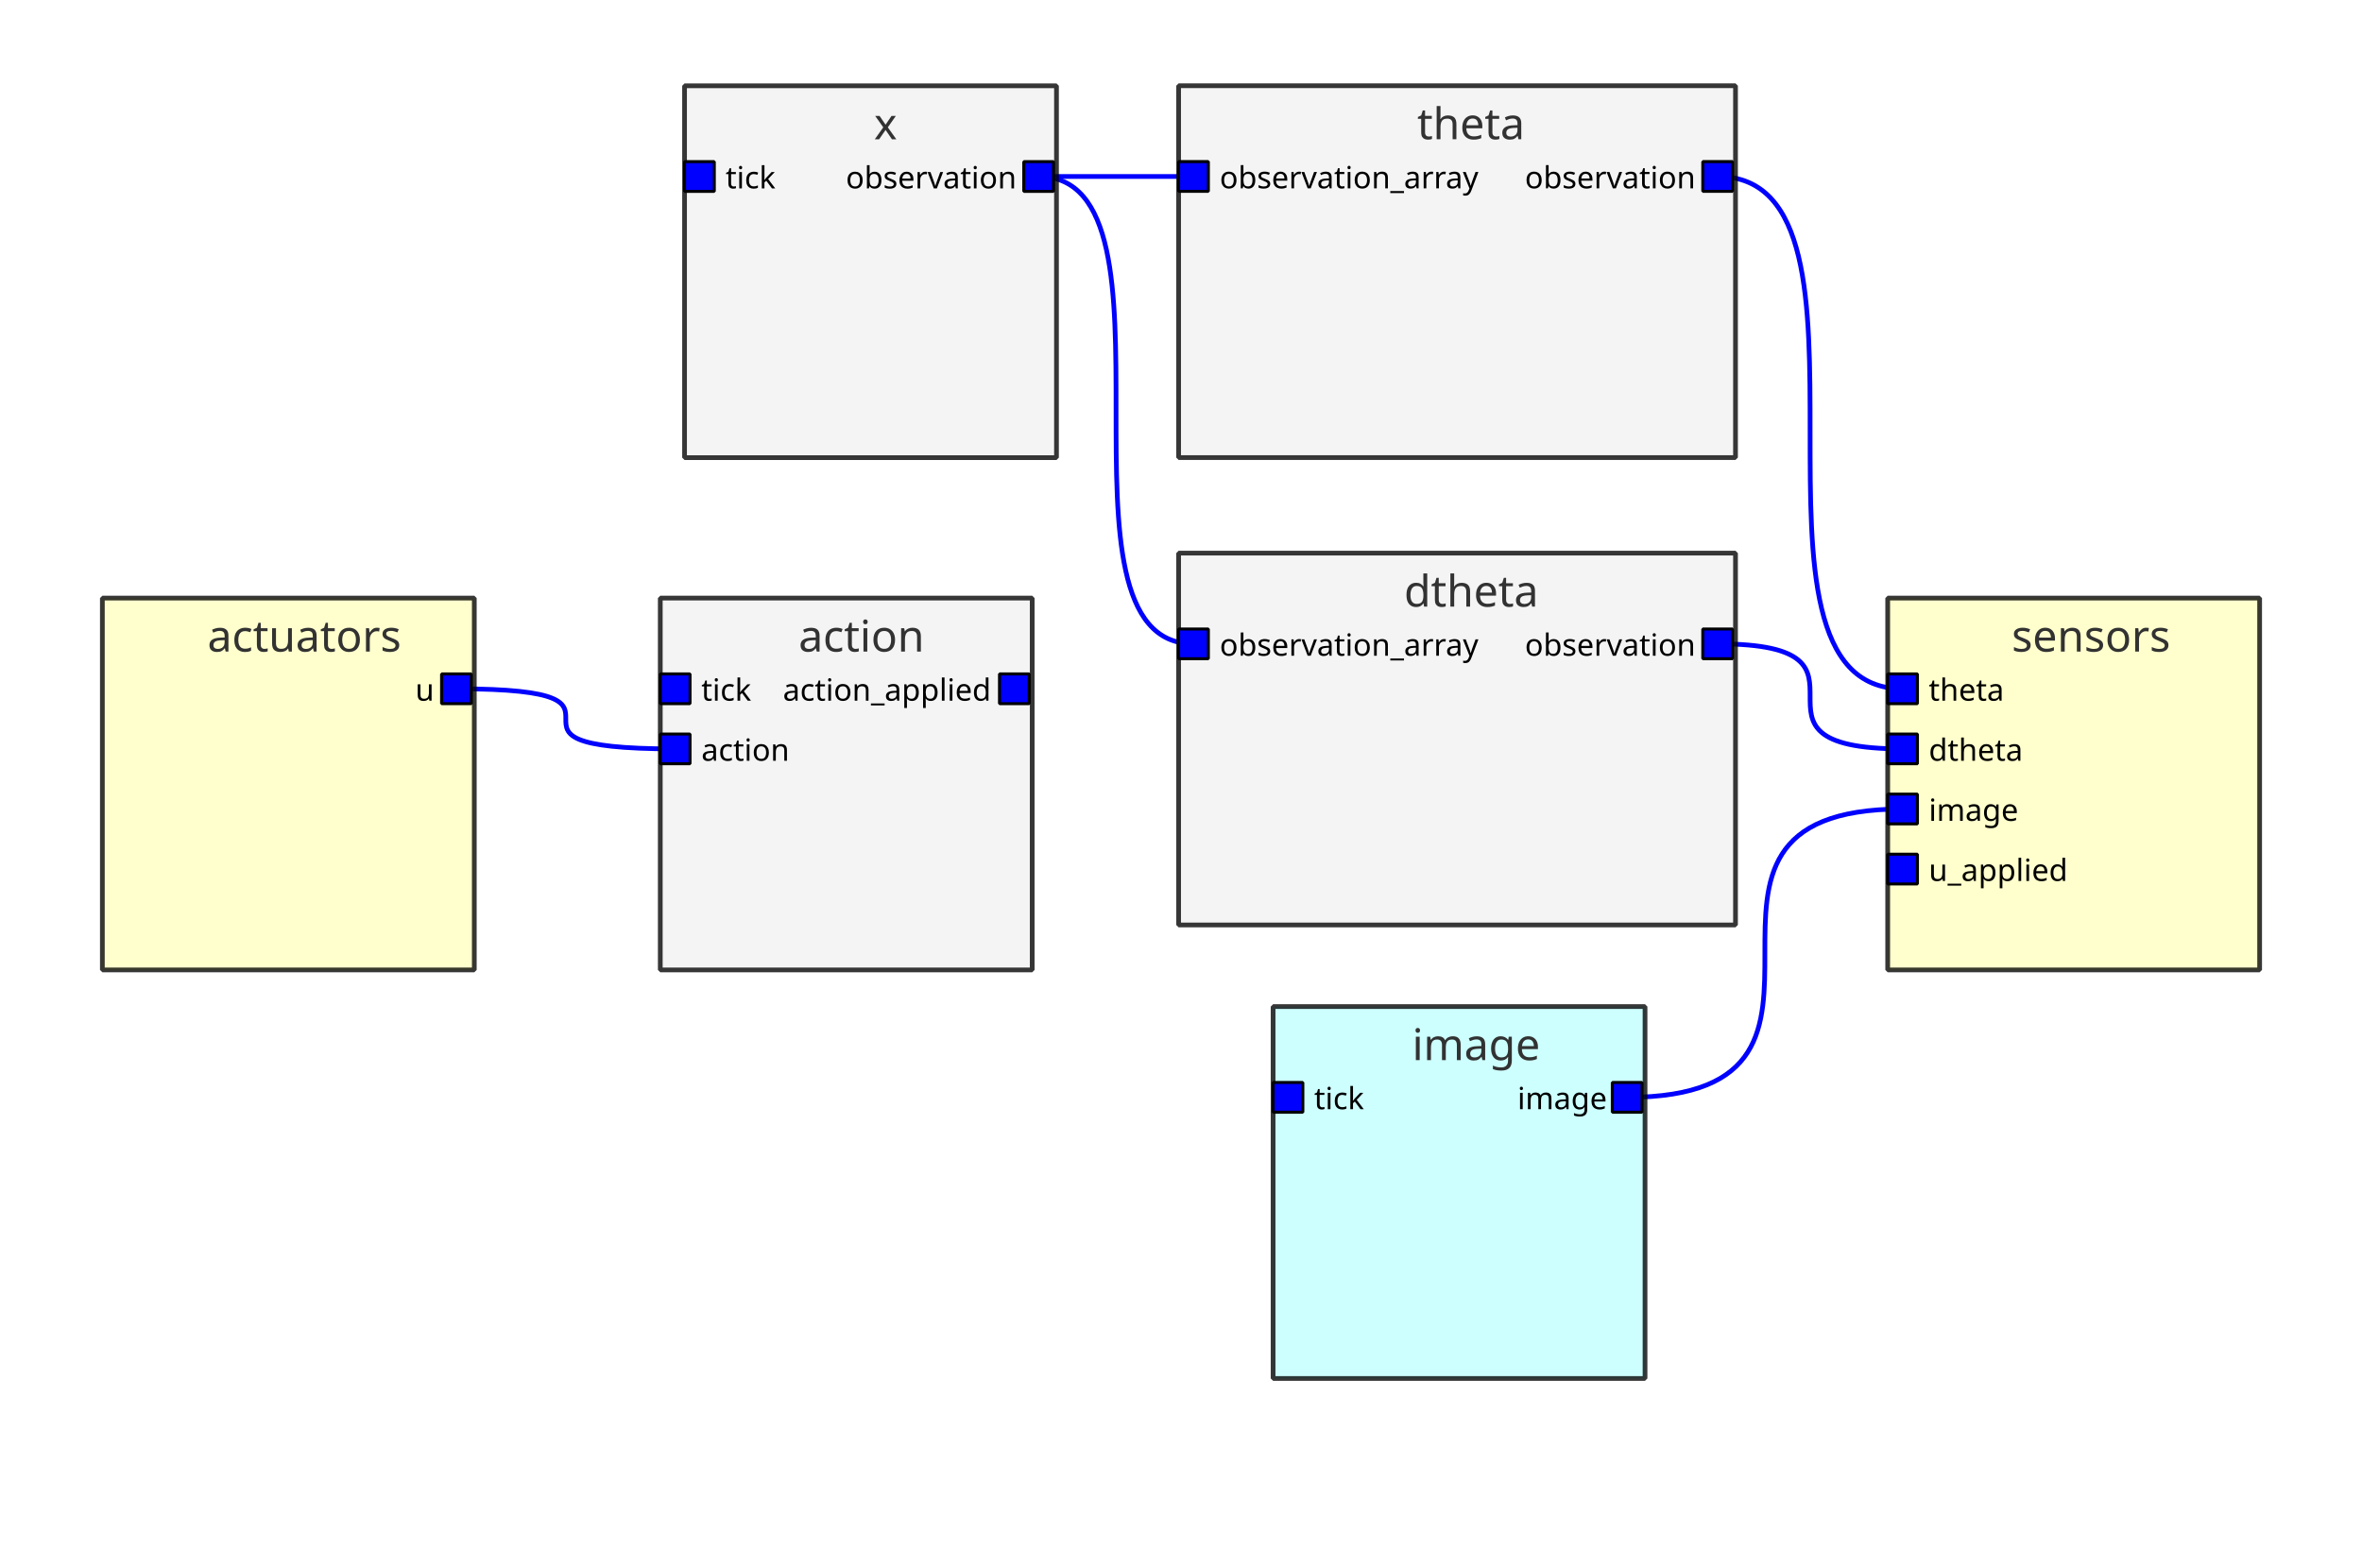
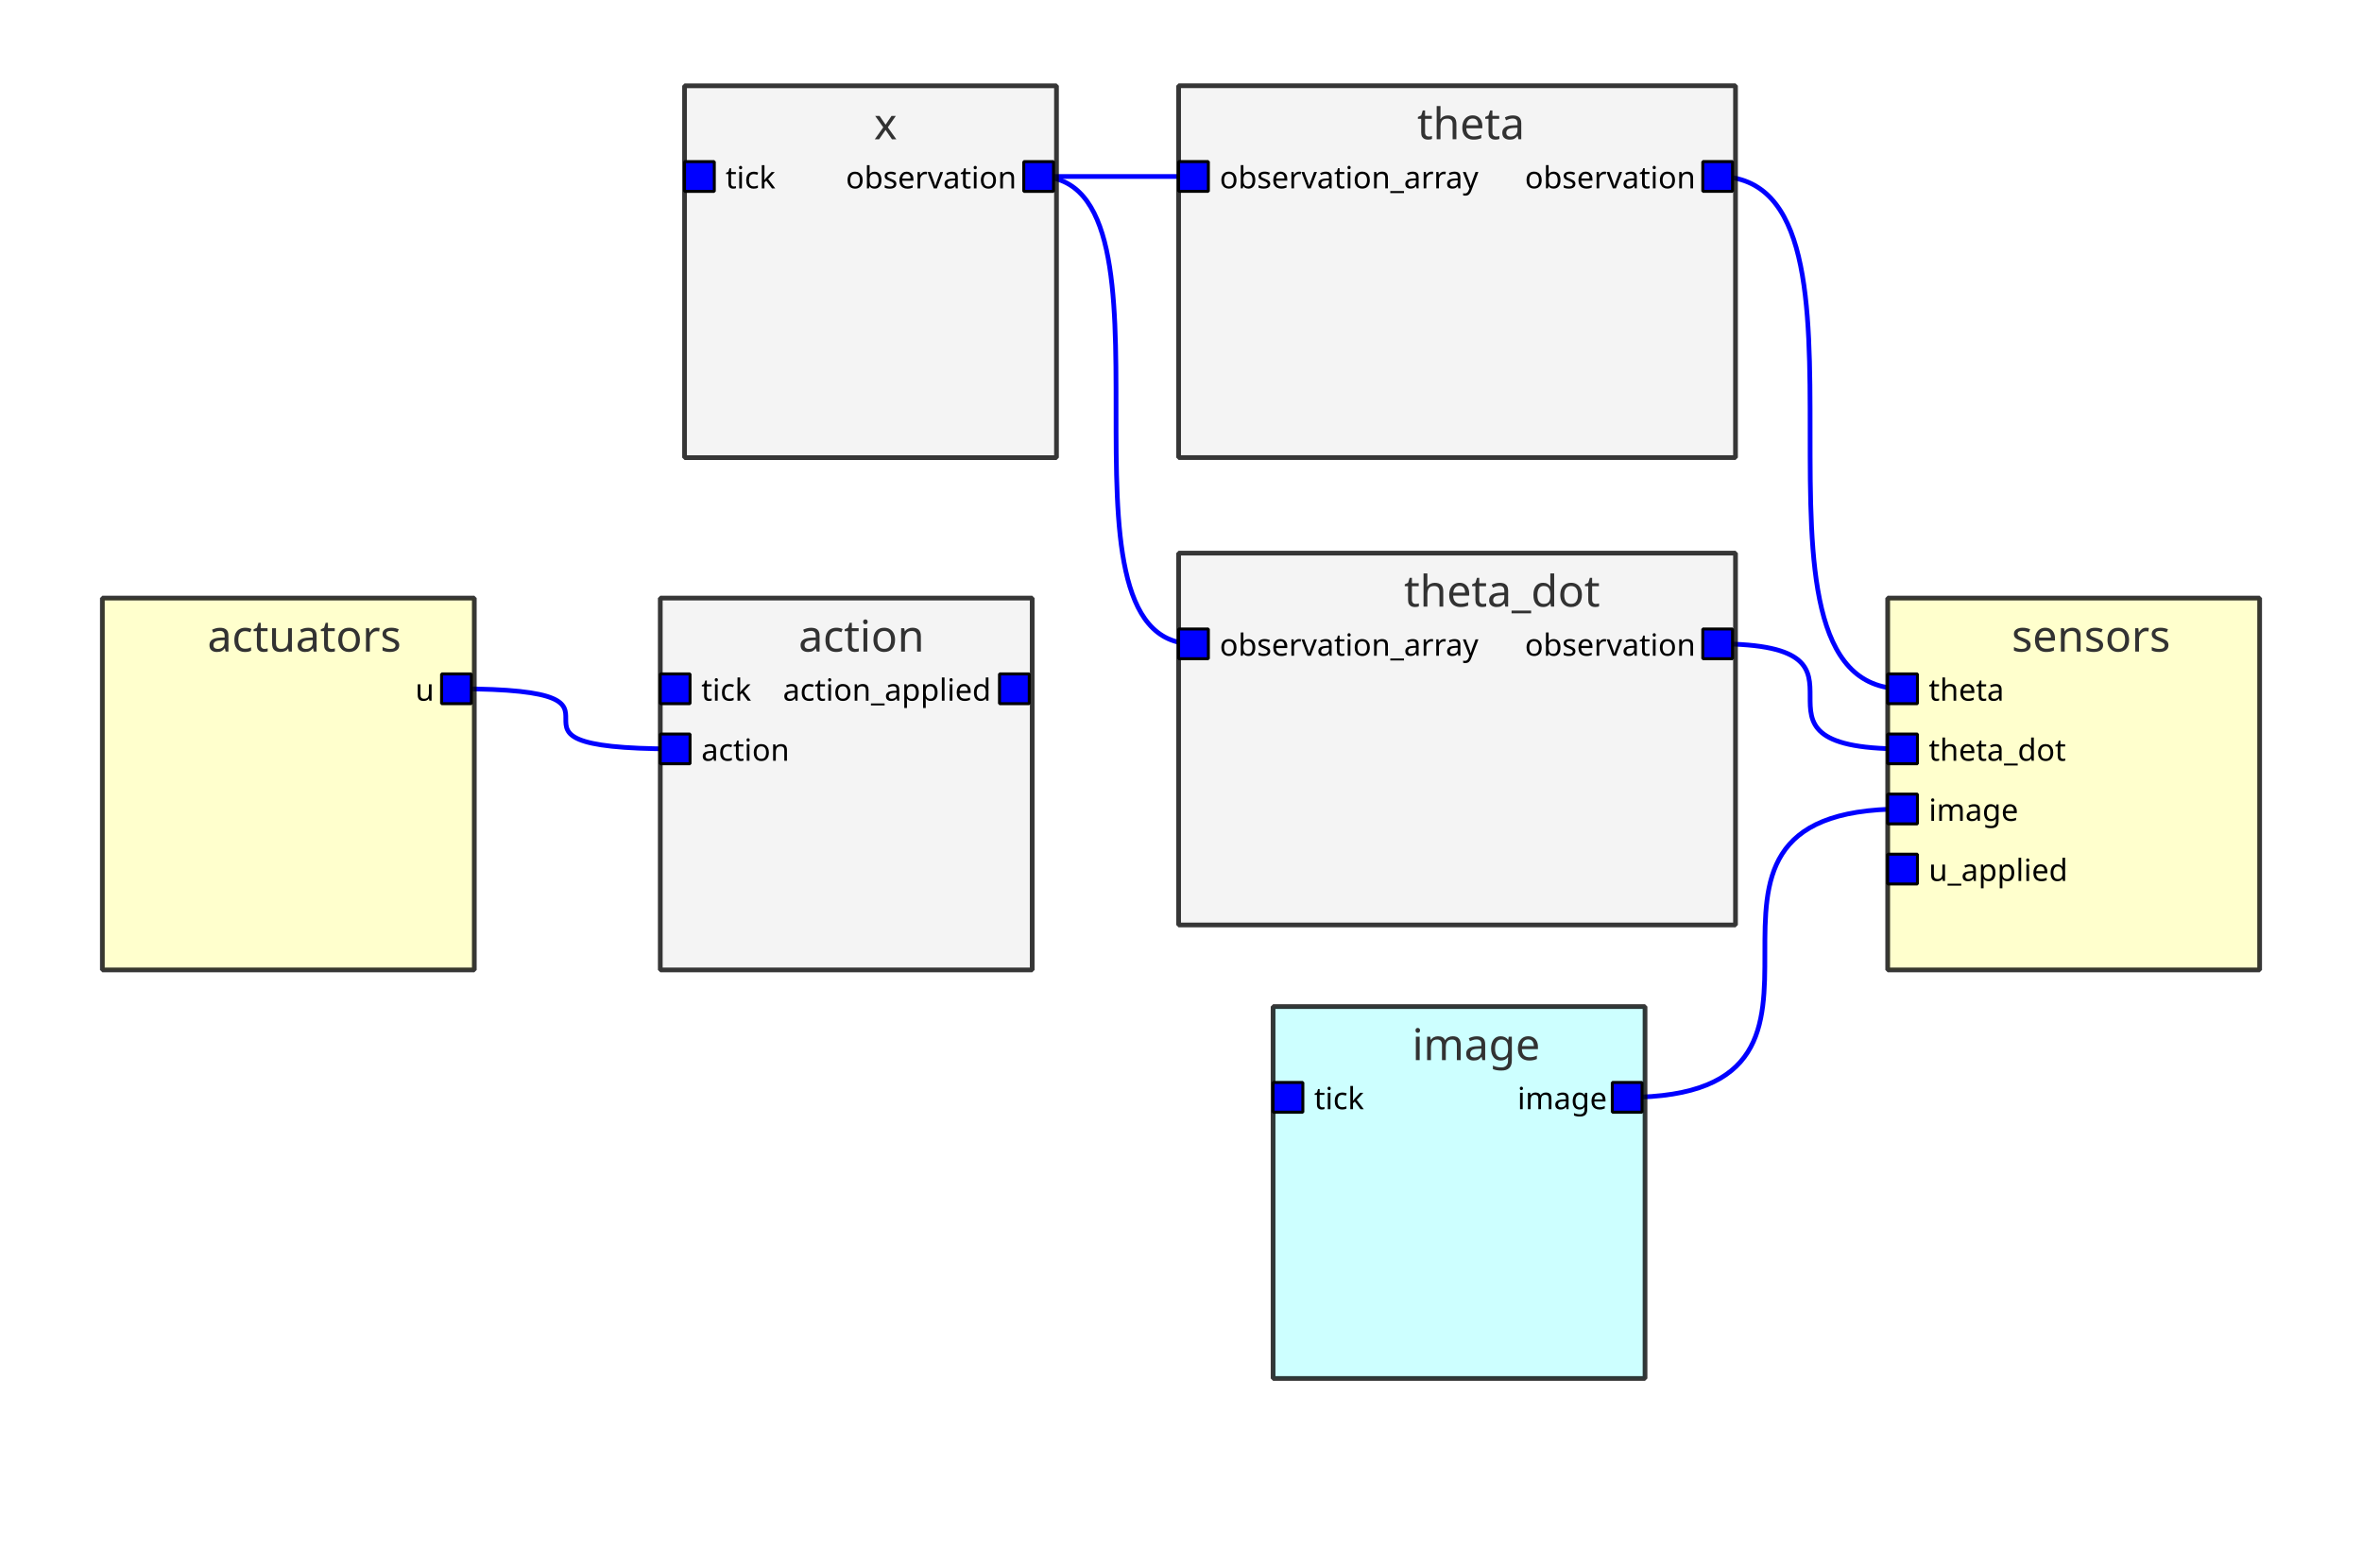
<svg xmlns="http://www.w3.org/2000/svg" version="1.2" baseProfile="tiny" viewBox="0 0 1000 664">
  <style>
    image {
        image-rendering: crisp-edges;
        image-rendering: -moz-crisp-edges;
        image-rendering: pixelated;
    }
</style>
  <rect width="100%" height="100%" style="fill:rgba(255, 255, 255, 1)" />
  <defs>
</defs>
  <g fill="none" stroke="black" stroke-width="1" fill-rule="evenodd" stroke-linecap="square" stroke-linejoin="bevel" id="RxViewBox_1">
    <g fill="none" stroke="none" font-family="Ubuntu" font-size="14.667" font-weight="400" font-style="normal">
      <path vector-effect="non-scaling-stroke" fill-rule="evenodd" d="M0.0,0.0 L1000.0,0.0 L1000.0,664.0 L0.0,664.0 L0.0,0.0 " />
    </g>
    <clipPath id="RxViewBox_1_clip">
      <path vector-effect="none" fill-rule="evenodd" d="M0.0,0.0 L1000.0,0.0 L1000.0,664.0 L0.0,664.0 L0.0,0.0 " stroke-width="1.0" />
    </clipPath>
    <g clip-path="url(#RxViewBox_1_clip)">
      <g fill="none" stroke="black" stroke-width="1" fill-rule="evenodd" stroke-linecap="square" stroke-linejoin="bevel" id="ChildGroup_1">
        <g fill="none" stroke="black" stroke-width="1" fill-rule="evenodd" stroke-linecap="square" stroke-linejoin="bevel" id="ConnectionItem_1">
          <g fill="none" stroke="#0000ff" stroke-opacity="1" stroke-width="2" stroke-linecap="square" stroke-linejoin="bevel" font-family="Ubuntu" font-size="14.667" font-weight="400" font-style="normal">
            <path vector-effect="non-scaling-stroke" fill-rule="evenodd" d="M439.727,74.749 C505.286,74.749 439.727,74.724 505.286,74.724 " />
          </g>
        </g>
        <g fill="none" stroke="black" stroke-width="1" fill-rule="evenodd" stroke-linecap="square" stroke-linejoin="bevel" id="ConnectionItem_2">
          <g fill="none" stroke="#0000ff" stroke-opacity="1" stroke-width="2" stroke-linecap="square" stroke-linejoin="bevel" font-family="Ubuntu" font-size="14.667" font-weight="400" font-style="normal">
            <path vector-effect="non-scaling-stroke" fill-rule="evenodd" d="M727.204,74.724 C805.491,74.724 727.204,291.688 805.491,291.688 " />
          </g>
        </g>
        <g fill="none" stroke="black" stroke-width="1" fill-rule="evenodd" stroke-linecap="square" stroke-linejoin="bevel" id="ConnectionItem_3">
          <g fill="none" stroke="#0000ff" stroke-opacity="1" stroke-width="2" stroke-linecap="square" stroke-linejoin="bevel" font-family="Ubuntu" font-size="14.667" font-weight="400" font-style="normal">
            <path vector-effect="non-scaling-stroke" fill-rule="evenodd" d="M439.727,74.749 C505.286,74.749 439.727,272.652 505.286,272.652 " />
          </g>
        </g>
        <g fill="none" stroke="black" stroke-width="1" fill-rule="evenodd" stroke-linecap="square" stroke-linejoin="bevel" id="ConnectionItem_4">
          <g fill="none" stroke="#0000ff" stroke-opacity="1" stroke-width="2" stroke-linecap="square" stroke-linejoin="bevel" font-family="Ubuntu" font-size="14.667" font-weight="400" font-style="normal">
            <path vector-effect="non-scaling-stroke" fill-rule="evenodd" d="M727.204,272.652 C805.491,272.652 727.204,317.135 805.491,317.135 " />
          </g>
        </g>
        <g fill="none" stroke="black" stroke-width="1" fill-rule="evenodd" stroke-linecap="square" stroke-linejoin="bevel" id="ConnectionItem_5">
          <g fill="none" stroke="#0000ff" stroke-opacity="1" stroke-width="2" stroke-linecap="square" stroke-linejoin="bevel" font-family="Ubuntu" font-size="14.667" font-weight="400" font-style="normal">
            <path vector-effect="non-scaling-stroke" fill-rule="evenodd" d="M688.899,464.687 C805.491,464.687 688.899,342.582 805.491,342.582 " />
          </g>
        </g>
        <g fill="none" stroke="black" stroke-width="1" fill-rule="evenodd" stroke-linecap="square" stroke-linejoin="bevel" id="ConnectionItem_6">
          <g fill="none" stroke="#0000ff" stroke-opacity="1" stroke-width="2" stroke-linecap="square" stroke-linejoin="bevel" font-family="Ubuntu" font-size="14.667" font-weight="400" font-style="normal">
            <path vector-effect="non-scaling-stroke" fill-rule="evenodd" d="M193.247,291.688 C285.84,291.688 193.247,317.135 285.84,317.135 " />
          </g>
        </g>
        <g fill="none" stroke="black" stroke-width="1" fill-rule="evenodd" stroke-linecap="square" stroke-linejoin="bevel" id="NodeGraphicsItem_1">
          <g fill="#ffff00" fill-opacity="0.196" stroke="#000000" stroke-opacity="0.784" stroke-width="2" stroke-linecap="square" stroke-linejoin="bevel" transform="matrix(1.25976,0,0,1.25976,43.3359,253.265)" font-family="Ubuntu" font-size="14.667" font-weight="400" font-style="normal">
            <rect vector-effect="non-scaling-stroke" x="0" y="0" width="125" height="125" />
          </g>
          <g fill="none" stroke="black" stroke-width="1" fill-rule="evenodd" stroke-linecap="square" stroke-linejoin="bevel" id="TextItem_1">
            <g fill="none" stroke="#323232" stroke-opacity="1" stroke-width="1" stroke-linecap="square" stroke-linejoin="bevel" transform="matrix(1.25976,0,0,1.25976,82.792,253.265)" font-family="Ubuntu" font-size="14.667" font-weight="400" font-style="normal">
              <text fill="#323232" fill-opacity="1" stroke="none" xml:space="preserve" x="4" y="17.984" font-family="Ubuntu" font-size="14.667" font-weight="400" font-style="normal">actuators</text>
            </g>
          </g>
          <g fill="none" stroke="black" stroke-width="1" fill-rule="evenodd" stroke-linecap="square" stroke-linejoin="bevel" id="TerminalGraphicsItem_1">
            <g fill="none" stroke="black" stroke-width="1" fill-rule="evenodd" stroke-linecap="square" stroke-linejoin="bevel" id="QGraphicsRectItem_1">
              <g fill="#0000ff" fill-opacity="1" stroke="#000000" stroke-opacity="1" stroke-width="1" stroke-linecap="square" stroke-linejoin="bevel" transform="matrix(1.25976,0,0,1.25976,186.949,285.389)" font-family="Ubuntu" font-size="14.667" font-weight="400" font-style="normal">
                <rect x="0" y="0" width="10" height="10" />
              </g>
            </g>
            <g fill="none" stroke="black" stroke-width="1" fill-rule="evenodd" stroke-linecap="square" stroke-linejoin="bevel" id="TextItem_2">
              <g fill="none" stroke="#000000" stroke-opacity="1" stroke-width="1" stroke-linecap="square" stroke-linejoin="bevel" transform="matrix(0.881834,0,0,0.881834,172.302,280.854)" font-family="Ubuntu" font-size="14.667" font-weight="400" font-style="normal">
                <text fill="#000000" fill-opacity="1" stroke="none" xml:space="preserve" x="4" y="17.984" font-family="Ubuntu" font-size="14.667" font-weight="400" font-style="normal">u</text>
              </g>
            </g>
          </g>
        </g>
        <g fill="none" stroke="black" stroke-width="1" fill-rule="evenodd" stroke-linecap="square" stroke-linejoin="bevel" id="NodeGraphicsItem_2">
          <g fill="#c8c8c8" fill-opacity="0.196" stroke="#000000" stroke-opacity="0.784" stroke-width="2" stroke-linecap="square" stroke-linejoin="bevel" transform="matrix(1.25976,0,0,1.25976,279.541,253.265)" font-family="Ubuntu" font-size="14.667" font-weight="400" font-style="normal">
            <rect vector-effect="non-scaling-stroke" x="0" y="0" width="125" height="125" />
          </g>
          <g fill="none" stroke="black" stroke-width="1" fill-rule="evenodd" stroke-linecap="square" stroke-linejoin="bevel" id="TextItem_3">
            <g fill="none" stroke="#323232" stroke-opacity="1" stroke-width="1" stroke-linecap="square" stroke-linejoin="bevel" transform="matrix(1.25976,0,0,1.25976,333.052,253.265)" font-family="Ubuntu" font-size="14.667" font-weight="400" font-style="normal">
              <text fill="#323232" fill-opacity="1" stroke="none" xml:space="preserve" x="4" y="17.984" font-family="Ubuntu" font-size="14.667" font-weight="400" font-style="normal">action</text>
            </g>
          </g>
          <g fill="none" stroke="black" stroke-width="1" fill-rule="evenodd" stroke-linecap="square" stroke-linejoin="bevel" id="TerminalGraphicsItem_2">
            <g fill="none" stroke="black" stroke-width="1" fill-rule="evenodd" stroke-linecap="square" stroke-linejoin="bevel" id="QGraphicsRectItem_2">
              <g fill="#0000ff" fill-opacity="1" stroke="#000000" stroke-opacity="1" stroke-width="1" stroke-linecap="square" stroke-linejoin="bevel" transform="matrix(1.25976,0,0,1.25976,423.154,285.389)" font-family="Ubuntu" font-size="14.667" font-weight="400" font-style="normal">
                <rect x="0" y="0" width="10" height="10" />
              </g>
            </g>
            <g fill="none" stroke="black" stroke-width="1" fill-rule="evenodd" stroke-linecap="square" stroke-linejoin="bevel" id="TextItem_4">
              <g fill="none" stroke="#000000" stroke-opacity="1" stroke-width="1" stroke-linecap="square" stroke-linejoin="bevel" transform="matrix(0.881834,0,0,0.881834,327.93,280.854)" font-family="Ubuntu" font-size="14.667" font-weight="400" font-style="normal">
                <text fill="#000000" fill-opacity="1" stroke="none" xml:space="preserve" x="4" y="17.984" font-family="Ubuntu" font-size="14.667" font-weight="400" font-style="normal">action_applied</text>
              </g>
            </g>
          </g>
          <g fill="none" stroke="black" stroke-width="1" fill-rule="evenodd" stroke-linecap="square" stroke-linejoin="bevel" id="TerminalGraphicsItem_3">
            <g fill="none" stroke="black" stroke-width="1" fill-rule="evenodd" stroke-linecap="square" stroke-linejoin="bevel" id="QGraphicsRectItem_3">
              <g fill="#0000ff" fill-opacity="1" stroke="#000000" stroke-opacity="1" stroke-width="1" stroke-linecap="square" stroke-linejoin="bevel" transform="matrix(1.25976,0,0,1.25976,279.541,285.389)" font-family="Ubuntu" font-size="14.667" font-weight="400" font-style="normal">
                <rect x="0" y="0" width="10" height="10" />
              </g>
            </g>
            <g fill="none" stroke="black" stroke-width="1" fill-rule="evenodd" stroke-linecap="square" stroke-linejoin="bevel" id="TextItem_5">
              <g fill="none" stroke="#000000" stroke-opacity="1" stroke-width="1" stroke-linecap="square" stroke-linejoin="bevel" transform="matrix(0.881834,0,0,0.881834,293.399,280.854)" font-family="Ubuntu" font-size="14.667" font-weight="400" font-style="normal">
                <text fill="#000000" fill-opacity="1" stroke="none" xml:space="preserve" x="4" y="17.984" font-family="Ubuntu" font-size="14.667" font-weight="400" font-style="normal">tick</text>
              </g>
            </g>
          </g>
          <g fill="none" stroke="black" stroke-width="1" fill-rule="evenodd" stroke-linecap="square" stroke-linejoin="bevel" id="TerminalGraphicsItem_4">
            <g fill="none" stroke="black" stroke-width="1" fill-rule="evenodd" stroke-linecap="square" stroke-linejoin="bevel" id="QGraphicsRectItem_4">
              <g fill="#0000ff" fill-opacity="1" stroke="#000000" stroke-opacity="1" stroke-width="1" stroke-linecap="square" stroke-linejoin="bevel" transform="matrix(1.25976,0,0,1.25976,279.541,310.836)" font-family="Ubuntu" font-size="14.667" font-weight="400" font-style="normal">
                <rect x="0" y="0" width="10" height="10" />
              </g>
            </g>
            <g fill="none" stroke="black" stroke-width="1" fill-rule="evenodd" stroke-linecap="square" stroke-linejoin="bevel" id="TextItem_6">
              <g fill="none" stroke="#000000" stroke-opacity="1" stroke-width="1" stroke-linecap="square" stroke-linejoin="bevel" transform="matrix(0.881834,0,0,0.881834,293.399,306.301)" font-family="Ubuntu" font-size="14.667" font-weight="400" font-style="normal">
                <text fill="#000000" fill-opacity="1" stroke="none" xml:space="preserve" x="4" y="17.984" font-family="Ubuntu" font-size="14.667" font-weight="400" font-style="normal">action</text>
              </g>
            </g>
          </g>
        </g>
        <g fill="none" stroke="black" stroke-width="1" fill-rule="evenodd" stroke-linecap="square" stroke-linejoin="bevel" id="NodeGraphicsItem_3">
          <g fill="#c8c8c8" fill-opacity="0.196" stroke="#000000" stroke-opacity="0.784" stroke-width="2" stroke-linecap="square" stroke-linejoin="bevel" transform="matrix(1.25976,0,0,1.25976,289.816,36.3264)" font-family="Ubuntu" font-size="14.667" font-weight="400" font-style="normal">
            <rect vector-effect="non-scaling-stroke" x="0" y="0" width="125" height="125" />
          </g>
          <g fill="none" stroke="black" stroke-width="1" fill-rule="evenodd" stroke-linecap="square" stroke-linejoin="bevel" id="TextItem_7">
            <g fill="none" stroke="#323232" stroke-opacity="1" stroke-width="1" stroke-linecap="square" stroke-linejoin="bevel" transform="matrix(1.25976,0,0,1.25976,364.989,36.3264)" font-family="Ubuntu" font-size="14.667" font-weight="400" font-style="normal">
              <text fill="#323232" fill-opacity="1" stroke="none" xml:space="preserve" x="4" y="17.984" font-family="Ubuntu" font-size="14.667" font-weight="400" font-style="normal">x</text>
            </g>
          </g>
          <g fill="none" stroke="black" stroke-width="1" fill-rule="evenodd" stroke-linecap="square" stroke-linejoin="bevel" id="TerminalGraphicsItem_5">
            <g fill="none" stroke="black" stroke-width="1" fill-rule="evenodd" stroke-linecap="square" stroke-linejoin="bevel" id="QGraphicsRectItem_5">
              <g fill="#0000ff" fill-opacity="1" stroke="#000000" stroke-opacity="1" stroke-width="1" stroke-linecap="square" stroke-linejoin="bevel" transform="matrix(1.25976,0,0,1.25976,433.429,68.4504)" font-family="Ubuntu" font-size="14.667" font-weight="400" font-style="normal">
                <rect x="0" y="0" width="10" height="10" />
              </g>
            </g>
            <g fill="none" stroke="black" stroke-width="1" fill-rule="evenodd" stroke-linecap="square" stroke-linejoin="bevel" id="TextItem_8">
              <g fill="none" stroke="#000000" stroke-opacity="1" stroke-width="1" stroke-linecap="square" stroke-linejoin="bevel" transform="matrix(0.881834,0,0,0.881834,354.574,63.9152)" font-family="Ubuntu" font-size="14.667" font-weight="400" font-style="normal">
                <text fill="#000000" fill-opacity="1" stroke="none" xml:space="preserve" x="4" y="17.984" font-family="Ubuntu" font-size="14.667" font-weight="400" font-style="normal">observation</text>
              </g>
            </g>
          </g>
          <g fill="none" stroke="black" stroke-width="1" fill-rule="evenodd" stroke-linecap="square" stroke-linejoin="bevel" id="TerminalGraphicsItem_6">
            <g fill="none" stroke="black" stroke-width="1" fill-rule="evenodd" stroke-linecap="square" stroke-linejoin="bevel" id="QGraphicsRectItem_6">
              <g fill="#0000ff" fill-opacity="1" stroke="#000000" stroke-opacity="1" stroke-width="1" stroke-linecap="square" stroke-linejoin="bevel" transform="matrix(1.25976,0,0,1.25976,289.816,68.4504)" font-family="Ubuntu" font-size="14.667" font-weight="400" font-style="normal">
                <rect x="0" y="0" width="10" height="10" />
              </g>
            </g>
            <g fill="none" stroke="black" stroke-width="1" fill-rule="evenodd" stroke-linecap="square" stroke-linejoin="bevel" id="TextItem_9">
              <g fill="none" stroke="#000000" stroke-opacity="1" stroke-width="1" stroke-linecap="square" stroke-linejoin="bevel" transform="matrix(0.881834,0,0,0.881834,303.674,63.9152)" font-family="Ubuntu" font-size="14.667" font-weight="400" font-style="normal">
                <text fill="#000000" fill-opacity="1" stroke="none" xml:space="preserve" x="4" y="17.984" font-family="Ubuntu" font-size="14.667" font-weight="400" font-style="normal">tick</text>
              </g>
            </g>
          </g>
        </g>
        <g fill="none" stroke="black" stroke-width="1" fill-rule="evenodd" stroke-linecap="square" stroke-linejoin="bevel" id="NodeGraphicsItem_4">
          <g fill="#c8c8c8" fill-opacity="0.196" stroke="#000000" stroke-opacity="0.784" stroke-width="2" stroke-linecap="square" stroke-linejoin="bevel" transform="matrix(1.25976,0,0,1.25976,498.988,36.3003)" font-family="Ubuntu" font-size="14.667" font-weight="400" font-style="normal">
            <rect vector-effect="non-scaling-stroke" x="0" y="0" width="187.159" height="125" />
          </g>
          <g fill="none" stroke="black" stroke-width="1" fill-rule="evenodd" stroke-linecap="square" stroke-linejoin="bevel" id="TextItem_10">
            <g fill="none" stroke="#323232" stroke-opacity="1" stroke-width="1" stroke-linecap="square" stroke-linejoin="bevel" transform="matrix(1.25976,0,0,1.25976,594.958,36.3003)" font-family="Ubuntu" font-size="14.667" font-weight="400" font-style="normal">
              <text fill="#323232" fill-opacity="1" stroke="none" xml:space="preserve" x="4" y="17.984" font-family="Ubuntu" font-size="14.667" font-weight="400" font-style="normal">theta</text>
            </g>
          </g>
          <g fill="none" stroke="black" stroke-width="1" fill-rule="evenodd" stroke-linecap="square" stroke-linejoin="bevel" id="TerminalGraphicsItem_7">
            <g fill="none" stroke="black" stroke-width="1" fill-rule="evenodd" stroke-linecap="square" stroke-linejoin="bevel" id="QGraphicsRectItem_7">
              <g fill="#0000ff" fill-opacity="1" stroke="#000000" stroke-opacity="1" stroke-width="1" stroke-linecap="square" stroke-linejoin="bevel" transform="matrix(1.25976,0,0,1.25976,720.907,68.4243)" font-family="Ubuntu" font-size="14.667" font-weight="400" font-style="normal">
                <rect x="0" y="0" width="10" height="10" />
              </g>
            </g>
            <g fill="none" stroke="black" stroke-width="1" fill-rule="evenodd" stroke-linecap="square" stroke-linejoin="bevel" id="TextItem_11">
              <g fill="none" stroke="#000000" stroke-opacity="1" stroke-width="1" stroke-linecap="square" stroke-linejoin="bevel" transform="matrix(0.881834,0,0,0.881834,642.052,63.8891)" font-family="Ubuntu" font-size="14.667" font-weight="400" font-style="normal">
                <text fill="#000000" fill-opacity="1" stroke="none" xml:space="preserve" x="4" y="17.984" font-family="Ubuntu" font-size="14.667" font-weight="400" font-style="normal">observation</text>
              </g>
            </g>
          </g>
          <g fill="none" stroke="black" stroke-width="1" fill-rule="evenodd" stroke-linecap="square" stroke-linejoin="bevel" id="TerminalGraphicsItem_8">
            <g fill="none" stroke="black" stroke-width="1" fill-rule="evenodd" stroke-linecap="square" stroke-linejoin="bevel" id="QGraphicsRectItem_8">
              <g fill="#0000ff" fill-opacity="1" stroke="#000000" stroke-opacity="1" stroke-width="1" stroke-linecap="square" stroke-linejoin="bevel" transform="matrix(1.25976,0,0,1.25976,498.988,68.4243)" font-family="Ubuntu" font-size="14.667" font-weight="400" font-style="normal">
                <rect x="0" y="0" width="10" height="10" />
              </g>
            </g>
            <g fill="none" stroke="black" stroke-width="1" fill-rule="evenodd" stroke-linecap="square" stroke-linejoin="bevel" id="TextItem_12">
              <g fill="none" stroke="#000000" stroke-opacity="1" stroke-width="1" stroke-linecap="square" stroke-linejoin="bevel" transform="matrix(0.881834,0,0,0.881834,512.846,63.8891)" font-family="Ubuntu" font-size="14.667" font-weight="400" font-style="normal">
                <text fill="#000000" fill-opacity="1" stroke="none" xml:space="preserve" x="4" y="17.984" font-family="Ubuntu" font-size="14.667" font-weight="400" font-style="normal">observation_array</text>
              </g>
            </g>
          </g>
        </g>
        <g fill="none" stroke="black" stroke-width="1" fill-rule="evenodd" stroke-linecap="square" stroke-linejoin="bevel" id="NodeGraphicsItem_5">
          <g fill="#00ffff" fill-opacity="0.196" stroke="#000000" stroke-opacity="0.784" stroke-width="2" stroke-linecap="square" stroke-linejoin="bevel" transform="matrix(1.25976,0,0,1.25976,538.988,426.265)" font-family="Ubuntu" font-size="14.667" font-weight="400" font-style="normal">
            <rect vector-effect="non-scaling-stroke" x="0" y="0" width="125" height="125" />
          </g>
          <g fill="none" stroke="black" stroke-width="1" fill-rule="evenodd" stroke-linecap="square" stroke-linejoin="bevel" id="TextItem_13">
            <g fill="none" stroke="#323232" stroke-opacity="1" stroke-width="1" stroke-linecap="square" stroke-linejoin="bevel" transform="matrix(1.25976,0,0,1.25976,592.814,426.265)" font-family="Ubuntu" font-size="14.667" font-weight="400" font-style="normal">
              <text fill="#323232" fill-opacity="1" stroke="none" xml:space="preserve" x="4" y="17.984" font-family="Ubuntu" font-size="14.667" font-weight="400" font-style="normal">image</text>
            </g>
          </g>
          <g fill="none" stroke="black" stroke-width="1" fill-rule="evenodd" stroke-linecap="square" stroke-linejoin="bevel" id="TerminalGraphicsItem_9">
            <g fill="none" stroke="black" stroke-width="1" fill-rule="evenodd" stroke-linecap="square" stroke-linejoin="bevel" id="QGraphicsRectItem_9">
              <g fill="#0000ff" fill-opacity="1" stroke="#000000" stroke-opacity="1" stroke-width="1" stroke-linecap="square" stroke-linejoin="bevel" transform="matrix(1.25976,0,0,1.25976,682.601,458.389)" font-family="Ubuntu" font-size="14.667" font-weight="400" font-style="normal">
                <rect x="0" y="0" width="10" height="10" />
              </g>
            </g>
            <g fill="none" stroke="black" stroke-width="1" fill-rule="evenodd" stroke-linecap="square" stroke-linejoin="bevel" id="TextItem_14">
              <g fill="none" stroke="#000000" stroke-opacity="1" stroke-width="1" stroke-linecap="square" stroke-linejoin="bevel" transform="matrix(0.881834,0,0,0.881834,638.909,453.854)" font-family="Ubuntu" font-size="14.667" font-weight="400" font-style="normal">
                <text fill="#000000" fill-opacity="1" stroke="none" xml:space="preserve" x="4" y="17.984" font-family="Ubuntu" font-size="14.667" font-weight="400" font-style="normal">image</text>
              </g>
            </g>
          </g>
          <g fill="none" stroke="black" stroke-width="1" fill-rule="evenodd" stroke-linecap="square" stroke-linejoin="bevel" id="TerminalGraphicsItem_10">
            <g fill="none" stroke="black" stroke-width="1" fill-rule="evenodd" stroke-linecap="square" stroke-linejoin="bevel" id="QGraphicsRectItem_10">
              <g fill="#0000ff" fill-opacity="1" stroke="#000000" stroke-opacity="1" stroke-width="1" stroke-linecap="square" stroke-linejoin="bevel" transform="matrix(1.25976,0,0,1.25976,538.988,458.389)" font-family="Ubuntu" font-size="14.667" font-weight="400" font-style="normal">
                <rect x="0" y="0" width="10" height="10" />
              </g>
            </g>
            <g fill="none" stroke="black" stroke-width="1" fill-rule="evenodd" stroke-linecap="square" stroke-linejoin="bevel" id="TextItem_15">
              <g fill="none" stroke="#000000" stroke-opacity="1" stroke-width="1" stroke-linecap="square" stroke-linejoin="bevel" transform="matrix(0.881834,0,0,0.881834,552.846,453.854)" font-family="Ubuntu" font-size="14.667" font-weight="400" font-style="normal">
                <text fill="#000000" fill-opacity="1" stroke="none" xml:space="preserve" x="4" y="17.984" font-family="Ubuntu" font-size="14.667" font-weight="400" font-style="normal">tick</text>
              </g>
            </g>
          </g>
        </g>
        <g fill="none" stroke="black" stroke-width="1" fill-rule="evenodd" stroke-linecap="square" stroke-linejoin="bevel" id="NodeGraphicsItem_6">
          <g fill="#c8c8c8" fill-opacity="0.196" stroke="#000000" stroke-opacity="0.784" stroke-width="2" stroke-linecap="square" stroke-linejoin="bevel" transform="matrix(1.25976,0,0,1.25976,498.988,234.229)" font-family="Ubuntu" font-size="14.667" font-weight="400" font-style="normal">
            <rect vector-effect="non-scaling-stroke" x="0" y="0" width="187.159" height="125" />
          </g>
          <g fill="none" stroke="black" stroke-width="1" fill-rule="evenodd" stroke-linecap="square" stroke-linejoin="bevel" id="TextItem_16">
            <g fill="none" stroke="#323232" stroke-opacity="1" stroke-width="1" stroke-linecap="square" stroke-linejoin="bevel" transform="matrix(1.25976,0,0,1.25976,589.398,234.229)" font-family="Ubuntu" font-size="14.667" font-weight="400" font-style="normal">
-               <text fill="#323232" fill-opacity="1" stroke="none" xml:space="preserve" x="4" y="17.984" font-family="Ubuntu" font-size="14.667" font-weight="400" font-style="normal">dtheta</text>
+               <text fill="#323232" fill-opacity="1" stroke="none" xml:space="preserve" x="4" y="17.984" font-family="Ubuntu" font-size="14.667" font-weight="400" font-style="normal">theta_dot</text>
            </g>
          </g>
          <g fill="none" stroke="black" stroke-width="1" fill-rule="evenodd" stroke-linecap="square" stroke-linejoin="bevel" id="TerminalGraphicsItem_11">
            <g fill="none" stroke="black" stroke-width="1" fill-rule="evenodd" stroke-linecap="square" stroke-linejoin="bevel" id="QGraphicsRectItem_11">
              <g fill="#0000ff" fill-opacity="1" stroke="#000000" stroke-opacity="1" stroke-width="1" stroke-linecap="square" stroke-linejoin="bevel" transform="matrix(1.25976,0,0,1.25976,720.907,266.353)" font-family="Ubuntu" font-size="14.667" font-weight="400" font-style="normal">
                <rect x="0" y="0" width="10" height="10" />
              </g>
            </g>
            <g fill="none" stroke="black" stroke-width="1" fill-rule="evenodd" stroke-linecap="square" stroke-linejoin="bevel" id="TextItem_17">
              <g fill="none" stroke="#000000" stroke-opacity="1" stroke-width="1" stroke-linecap="square" stroke-linejoin="bevel" transform="matrix(0.881834,0,0,0.881834,642.052,261.818)" font-family="Ubuntu" font-size="14.667" font-weight="400" font-style="normal">
                <text fill="#000000" fill-opacity="1" stroke="none" xml:space="preserve" x="4" y="17.984" font-family="Ubuntu" font-size="14.667" font-weight="400" font-style="normal">observation</text>
              </g>
            </g>
          </g>
          <g fill="none" stroke="black" stroke-width="1" fill-rule="evenodd" stroke-linecap="square" stroke-linejoin="bevel" id="TerminalGraphicsItem_12">
            <g fill="none" stroke="black" stroke-width="1" fill-rule="evenodd" stroke-linecap="square" stroke-linejoin="bevel" id="QGraphicsRectItem_12">
              <g fill="#0000ff" fill-opacity="1" stroke="#000000" stroke-opacity="1" stroke-width="1" stroke-linecap="square" stroke-linejoin="bevel" transform="matrix(1.25976,0,0,1.25976,498.988,266.353)" font-family="Ubuntu" font-size="14.667" font-weight="400" font-style="normal">
                <rect x="0" y="0" width="10" height="10" />
              </g>
            </g>
            <g fill="none" stroke="black" stroke-width="1" fill-rule="evenodd" stroke-linecap="square" stroke-linejoin="bevel" id="TextItem_18">
              <g fill="none" stroke="#000000" stroke-opacity="1" stroke-width="1" stroke-linecap="square" stroke-linejoin="bevel" transform="matrix(0.881834,0,0,0.881834,512.846,261.818)" font-family="Ubuntu" font-size="14.667" font-weight="400" font-style="normal">
                <text fill="#000000" fill-opacity="1" stroke="none" xml:space="preserve" x="4" y="17.984" font-family="Ubuntu" font-size="14.667" font-weight="400" font-style="normal">observation_array</text>
              </g>
            </g>
          </g>
        </g>
        <g fill="none" stroke="black" stroke-width="1" fill-rule="evenodd" stroke-linecap="square" stroke-linejoin="bevel" id="NodeGraphicsItem_7">
          <g fill="#ffff00" fill-opacity="0.196" stroke="#000000" stroke-opacity="0.784" stroke-width="2" stroke-linecap="square" stroke-linejoin="bevel" transform="matrix(1.25976,0,0,1.25976,799.194,253.265)" font-family="Ubuntu" font-size="14.667" font-weight="400" font-style="normal">
            <rect vector-effect="non-scaling-stroke" x="0" y="0" width="125" height="125" />
          </g>
          <g fill="none" stroke="black" stroke-width="1" fill-rule="evenodd" stroke-linecap="square" stroke-linejoin="bevel" id="TextItem_19">
            <g fill="none" stroke="#323232" stroke-opacity="1" stroke-width="1" stroke-linecap="square" stroke-linejoin="bevel" transform="matrix(1.25976,0,0,1.25976,846.642,253.265)" font-family="Ubuntu" font-size="14.667" font-weight="400" font-style="normal">
              <text fill="#323232" fill-opacity="1" stroke="none" xml:space="preserve" x="4" y="17.984" font-family="Ubuntu" font-size="14.667" font-weight="400" font-style="normal">sensors</text>
            </g>
          </g>
          <g fill="none" stroke="black" stroke-width="1" fill-rule="evenodd" stroke-linecap="square" stroke-linejoin="bevel" id="TerminalGraphicsItem_13">
            <g fill="none" stroke="black" stroke-width="1" fill-rule="evenodd" stroke-linecap="square" stroke-linejoin="bevel" id="QGraphicsRectItem_13">
              <g fill="#0000ff" fill-opacity="1" stroke="#000000" stroke-opacity="1" stroke-width="1" stroke-linecap="square" stroke-linejoin="bevel" transform="matrix(1.25976,0,0,1.25976,799.194,285.389)" font-family="Ubuntu" font-size="14.667" font-weight="400" font-style="normal">
                <rect x="0" y="0" width="10" height="10" />
              </g>
            </g>
            <g fill="none" stroke="black" stroke-width="1" fill-rule="evenodd" stroke-linecap="square" stroke-linejoin="bevel" id="TextItem_20">
              <g fill="none" stroke="#000000" stroke-opacity="1" stroke-width="1" stroke-linecap="square" stroke-linejoin="bevel" transform="matrix(0.881834,0,0,0.881834,813.051,280.854)" font-family="Ubuntu" font-size="14.667" font-weight="400" font-style="normal">
                <text fill="#000000" fill-opacity="1" stroke="none" xml:space="preserve" x="4" y="17.984" font-family="Ubuntu" font-size="14.667" font-weight="400" font-style="normal">theta</text>
              </g>
            </g>
          </g>
          <g fill="none" stroke="black" stroke-width="1" fill-rule="evenodd" stroke-linecap="square" stroke-linejoin="bevel" id="TerminalGraphicsItem_14">
            <g fill="none" stroke="black" stroke-width="1" fill-rule="evenodd" stroke-linecap="square" stroke-linejoin="bevel" id="QGraphicsRectItem_14">
              <g fill="#0000ff" fill-opacity="1" stroke="#000000" stroke-opacity="1" stroke-width="1" stroke-linecap="square" stroke-linejoin="bevel" transform="matrix(1.25976,0,0,1.25976,799.194,310.836)" font-family="Ubuntu" font-size="14.667" font-weight="400" font-style="normal">
                <rect x="0" y="0" width="10" height="10" />
              </g>
            </g>
            <g fill="none" stroke="black" stroke-width="1" fill-rule="evenodd" stroke-linecap="square" stroke-linejoin="bevel" id="TextItem_21">
              <g fill="none" stroke="#000000" stroke-opacity="1" stroke-width="1" stroke-linecap="square" stroke-linejoin="bevel" transform="matrix(0.881834,0,0,0.881834,813.051,306.301)" font-family="Ubuntu" font-size="14.667" font-weight="400" font-style="normal">
-                 <text fill="#000000" fill-opacity="1" stroke="none" xml:space="preserve" x="4" y="17.984" font-family="Ubuntu" font-size="14.667" font-weight="400" font-style="normal">dtheta</text>
+                 <text fill="#000000" fill-opacity="1" stroke="none" xml:space="preserve" x="4" y="17.984" font-family="Ubuntu" font-size="14.667" font-weight="400" font-style="normal">theta_dot</text>
              </g>
            </g>
          </g>
          <g fill="none" stroke="black" stroke-width="1" fill-rule="evenodd" stroke-linecap="square" stroke-linejoin="bevel" id="TerminalGraphicsItem_15">
            <g fill="none" stroke="black" stroke-width="1" fill-rule="evenodd" stroke-linecap="square" stroke-linejoin="bevel" id="QGraphicsRectItem_15">
              <g fill="#0000ff" fill-opacity="1" stroke="#000000" stroke-opacity="1" stroke-width="1" stroke-linecap="square" stroke-linejoin="bevel" transform="matrix(1.25976,0,0,1.25976,799.194,336.283)" font-family="Ubuntu" font-size="14.667" font-weight="400" font-style="normal">
                <rect x="0" y="0" width="10" height="10" />
              </g>
            </g>
            <g fill="none" stroke="black" stroke-width="1" fill-rule="evenodd" stroke-linecap="square" stroke-linejoin="bevel" id="TextItem_22">
              <g fill="none" stroke="#000000" stroke-opacity="1" stroke-width="1" stroke-linecap="square" stroke-linejoin="bevel" transform="matrix(0.881834,0,0,0.881834,813.051,331.748)" font-family="Ubuntu" font-size="14.667" font-weight="400" font-style="normal">
                <text fill="#000000" fill-opacity="1" stroke="none" xml:space="preserve" x="4" y="17.984" font-family="Ubuntu" font-size="14.667" font-weight="400" font-style="normal">image</text>
              </g>
            </g>
          </g>
          <g fill="none" stroke="black" stroke-width="1" fill-rule="evenodd" stroke-linecap="square" stroke-linejoin="bevel" id="TerminalGraphicsItem_16">
            <g fill="none" stroke="black" stroke-width="1" fill-rule="evenodd" stroke-linecap="square" stroke-linejoin="bevel" id="QGraphicsRectItem_16">
              <g fill="#0000ff" fill-opacity="1" stroke="#000000" stroke-opacity="1" stroke-width="1" stroke-linecap="square" stroke-linejoin="bevel" transform="matrix(1.25976,0,0,1.25976,799.194,361.73)" font-family="Ubuntu" font-size="14.667" font-weight="400" font-style="normal">
                <rect x="0" y="0" width="10" height="10" />
              </g>
            </g>
            <g fill="none" stroke="black" stroke-width="1" fill-rule="evenodd" stroke-linecap="square" stroke-linejoin="bevel" id="TextItem_23">
              <g fill="none" stroke="#000000" stroke-opacity="1" stroke-width="1" stroke-linecap="square" stroke-linejoin="bevel" transform="matrix(0.881834,0,0,0.881834,813.051,357.195)" font-family="Ubuntu" font-size="14.667" font-weight="400" font-style="normal">
                <text fill="#000000" fill-opacity="1" stroke="none" xml:space="preserve" x="4" y="17.984" font-family="Ubuntu" font-size="14.667" font-weight="400" font-style="normal">u_applied</text>
              </g>
            </g>
          </g>
        </g>
      </g>
      <g fill="none" stroke="black" stroke-width="1" fill-rule="evenodd" stroke-linecap="square" stroke-linejoin="bevel" id="QGraphicsRectItem_17">
        <g fill="none" stroke="none" transform="matrix(1,0,0,1,0,0)" font-family="Ubuntu" font-size="14.667" font-weight="400" font-style="normal">
          <rect vector-effect="non-scaling-stroke" x="0" y="0" width="1000" height="664" />
        </g>
      </g>
    </g>
  </g>
</svg>
